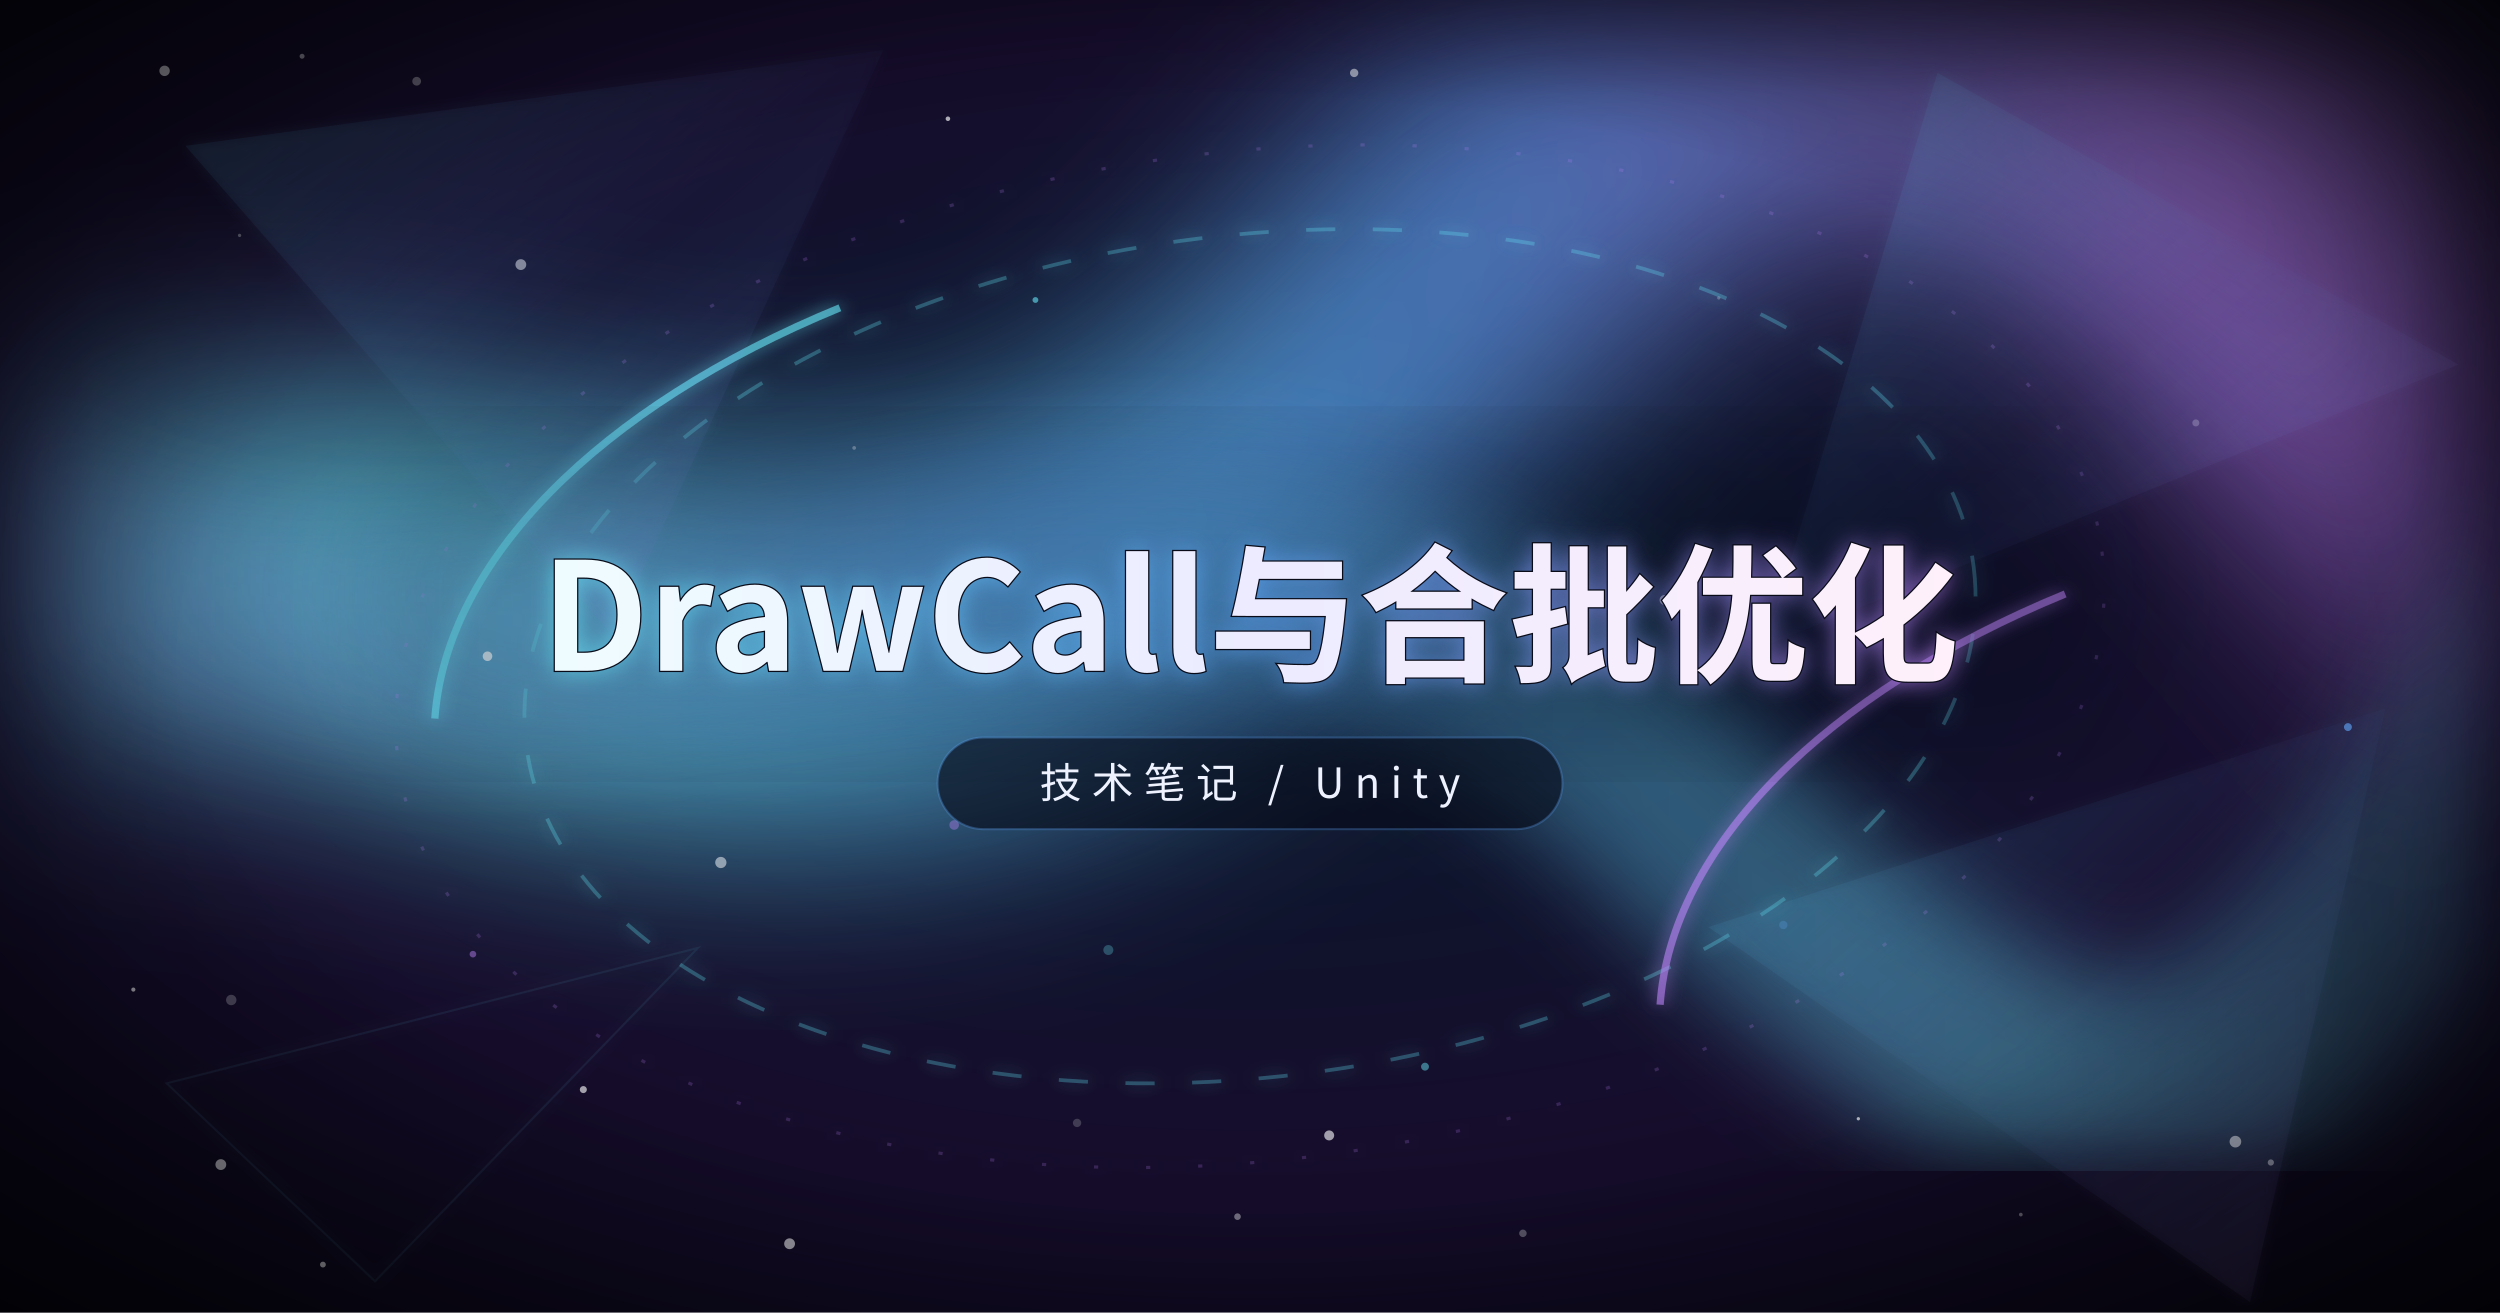
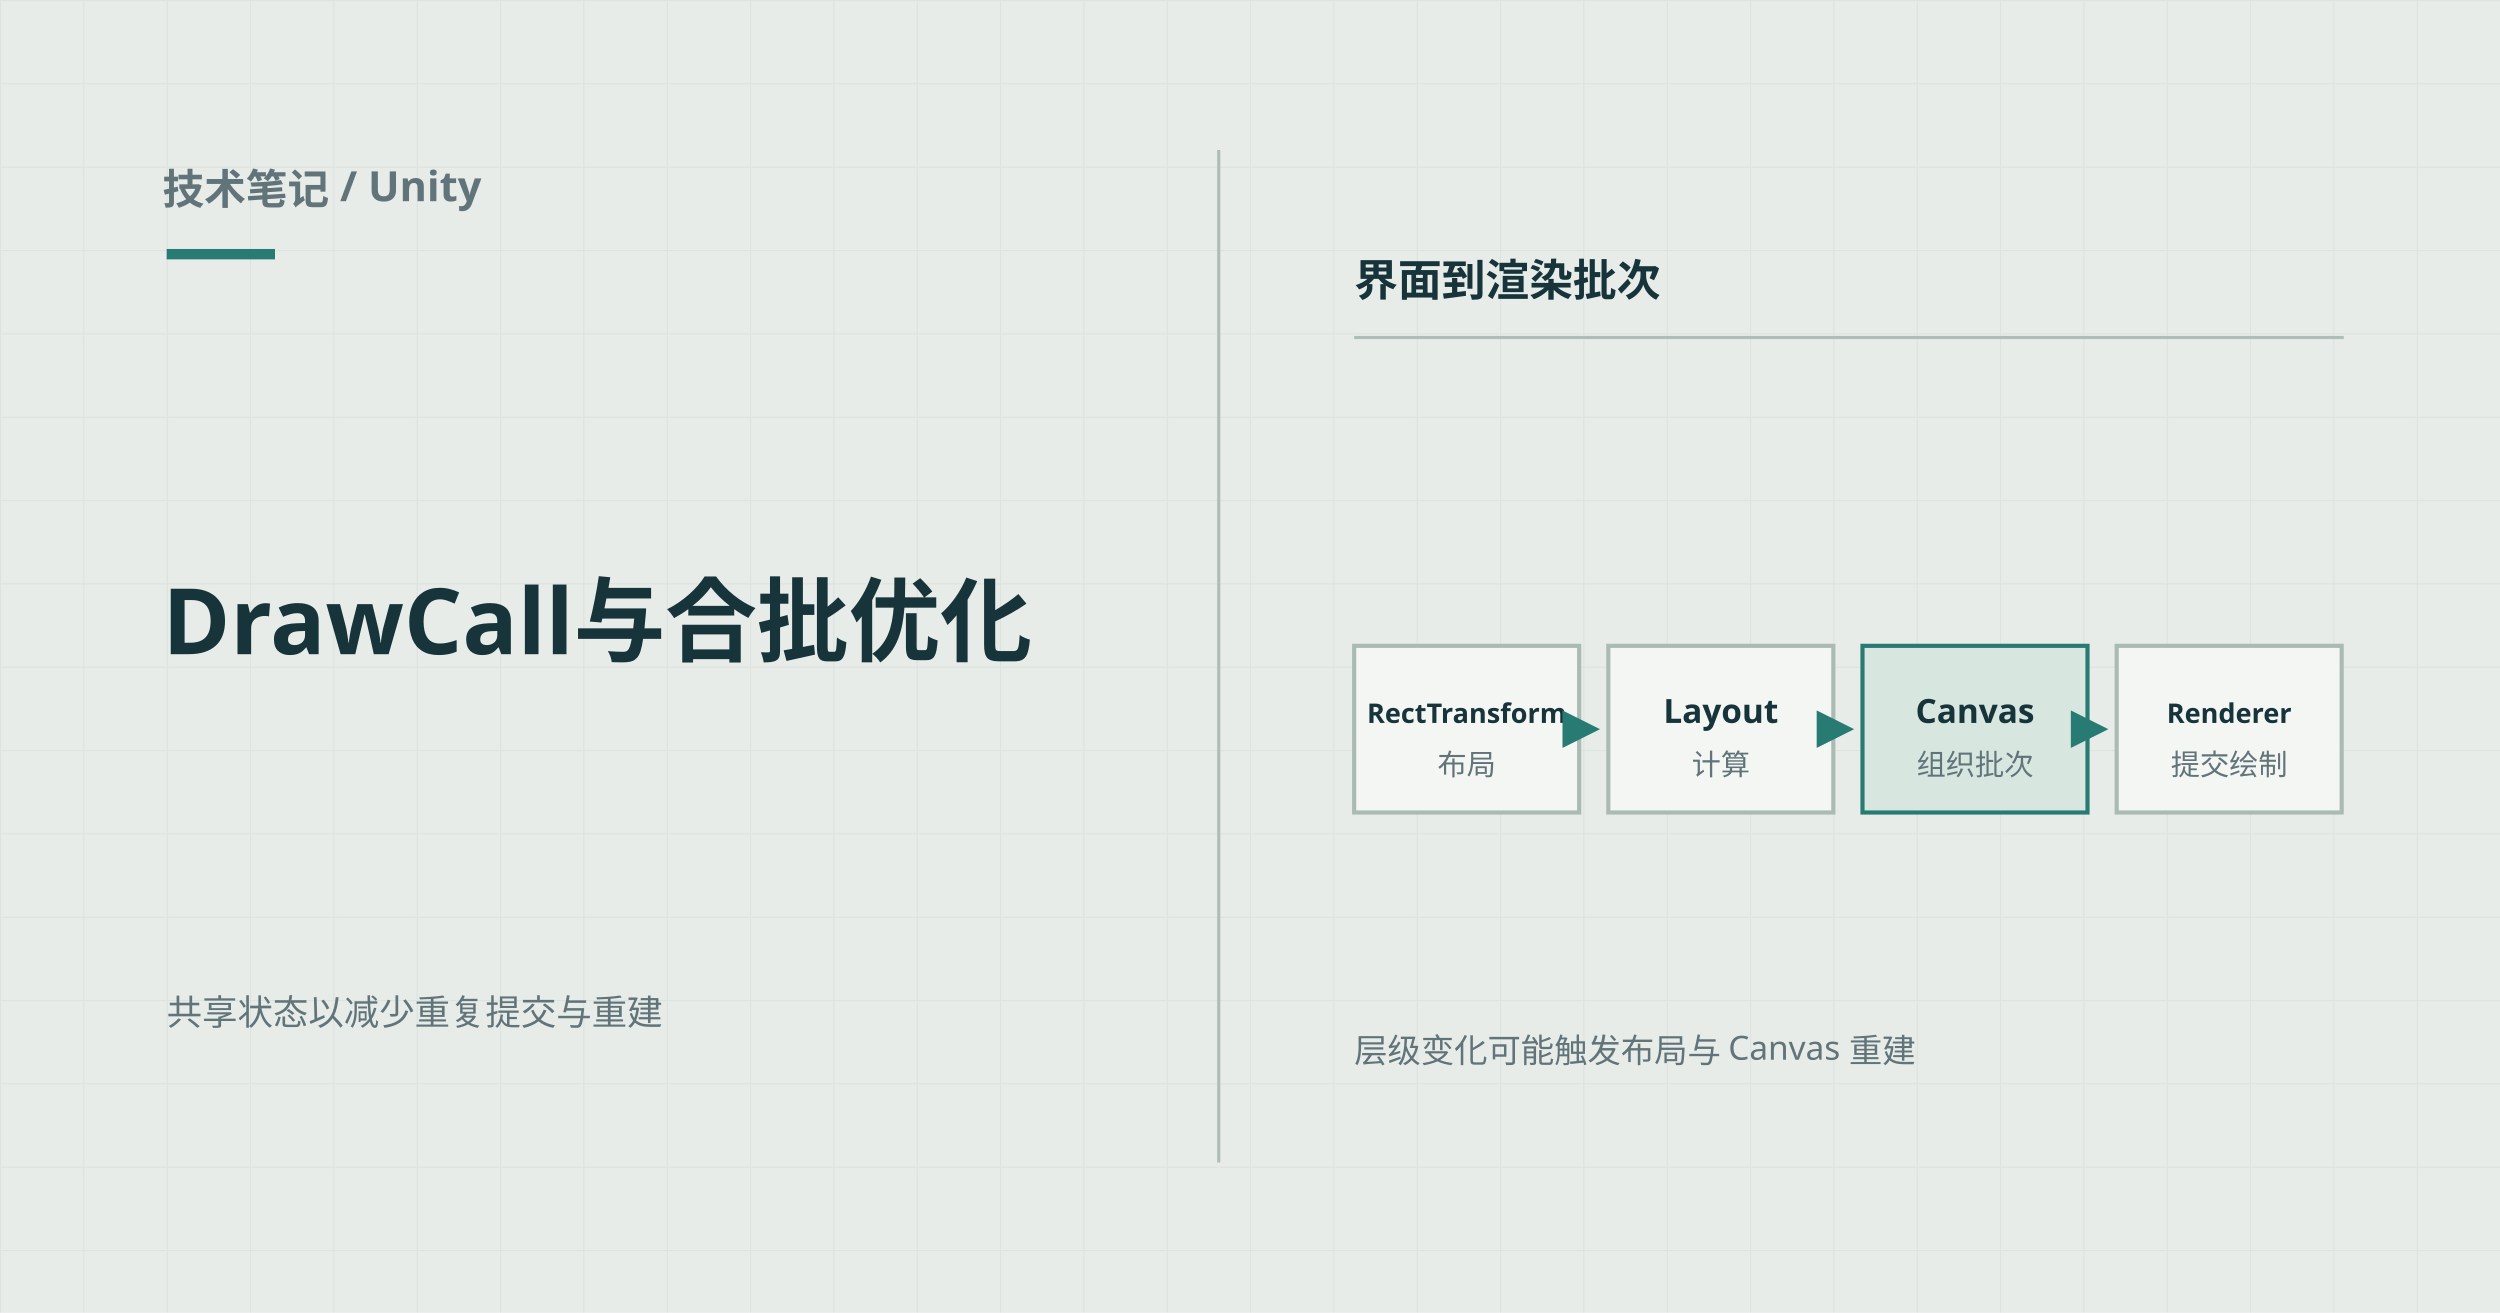
- <svg xmlns="http://www.w3.org/2000/svg" width="1200" height="630" viewBox="0 0 1200 630">
+ <svg xmlns="http://www.w3.org/2000/svg" width="1200" height="630" viewBox="0 0 1200 630" role="img" aria-labelledby="coverTitle coverDesc">
  <defs>
-     <radialGradient id="bg" cx="50%" cy="45%" r="82%">
-       <stop stop-color="#071b2b" />
-       <stop offset=".52" stop-color="#160d2c" />
-       <stop offset="1" stop-color="#02030a" />
-     </radialGradient>
-     <linearGradient id="auroraA" x1="0" y1="0" x2="1" y2="0">
-       <stop stop-color="#67e8f9" stop-opacity="0" />
-       <stop offset=".25" stop-color="#67e8f9" stop-opacity=".82" />
-       <stop offset=".56" stop-color="#60a5fa" stop-opacity=".70" />
-       <stop offset=".82" stop-color="#c084fc" stop-opacity=".72" />
-       <stop offset="1" stop-color="#c084fc" stop-opacity="0" />
-     </linearGradient>
-     <linearGradient id="auroraB" x1="0" y1="0" x2="1" y2="0">
-       <stop stop-color="#c084fc" stop-opacity="0" />
-       <stop offset=".42" stop-color="#60a5fa" stop-opacity=".56" />
-       <stop offset=".75" stop-color="#67e8f9" stop-opacity=".58" />
-       <stop offset="1" stop-color="#67e8f9" stop-opacity="0" />
-     </linearGradient>
-     <linearGradient id="neonGradient" x1="0" y1="0" x2="1" y2="0">
-       <stop stop-color="#67e8f9" />
-       <stop offset=".5" stop-color="#60a5fa" />
-       <stop offset="1" stop-color="#c084fc" />
-     </linearGradient>
-     <linearGradient id="titleGradient" x1="0" y1="0" x2="1" y2="0">
-       <stop stop-color="#effcff" />
-       <stop offset=".5" stop-color="#ecebff" />
-       <stop offset="1" stop-color="#fff0fb" />
-     </linearGradient>
-     <linearGradient id="prismGradient" x1="0" y1="0" x2="1" y2="1">
-       <stop stop-color="#67e8f9" stop-opacity=".48" />
-       <stop offset=".5" stop-color="#60a5fa" stop-opacity=".10" />
-       <stop offset="1" stop-color="#c084fc" stop-opacity=".44" />
-     </linearGradient>
-     <linearGradient id="glassGradient" x1="0" y1="0" x2="1" y2="1">
-       <stop stop-color="#fff" stop-opacity=".13" />
-       <stop offset=".48" stop-color="#fff" stop-opacity=".035" />
-       <stop offset="1" stop-color="#60a5fa" stop-opacity=".12" />
-     </linearGradient>
-     <filter id="blur48">
-       <feGaussianBlur stdDeviation="48" />
-     </filter>
-     <filter id="blur22">
-       <feGaussianBlur stdDeviation="22" />
-     </filter>
-     <filter id="lineGlow">
-       <feGaussianBlur stdDeviation="4" result="b" />
-       <feMerge>
-         <feMergeNode in="b" />
-         <feMergeNode in="SourceGraphic" />
-       </feMerge>
-     </filter>
-     <filter id="softGlow">
-       <feGaussianBlur stdDeviation="3" result="b" />
-       <feMerge>
-         <feMergeNode in="b" />
-         <feMergeNode in="SourceGraphic" />
-       </feMerge>
-     </filter>
-     <filter id="titleGlow" x="-30%" y="-50%" width="160%" height="200%">
-       <feGaussianBlur stdDeviation="6" />
-     </filter>
-     <radialGradient id="vignette" cx="50%" cy="50%" r="73%">
-       <stop offset=".58" stop-color="#000" stop-opacity="0" />
-       <stop offset="1" stop-color="#000" stop-opacity=".70" />
-     </radialGradient>
+     <pattern id="grid" width="40" height="40" patternUnits="userSpaceOnUse">
+       <path d="M40 0H0V40" fill="none" stroke="#AEBDB7" stroke-width="1" opacity=".20" />
+     </pattern>
+     <marker id="tealArrow" markerWidth="9" markerHeight="9" refX="7" refY="4.5" orient="auto">
+       <path d="M0 0L9 4.5L0 9Z" fill="#287B73" />
+     </marker>
+     <marker id="orangeArrow" markerWidth="9" markerHeight="9" refX="7" refY="4.5" orient="auto">
+       <path d="M0 0L9 4.5L0 9Z" fill="#C47743" />
+     </marker>
  </defs>
-   <rect width="1200" height="630" fill="url(#bg)" />
-   <path d="M-160 396 C100 70 360 520 660 173 S1060 90 1360 450" fill="none" stroke="url(#auroraA)" stroke-width="172" filter="url(#blur48)" opacity=".94" />
-   <path d="M-100 171 C220 500 500 90 800 384 S1110 465 1320 140" fill="none" stroke="url(#auroraB)" stroke-width="105" filter="url(#blur22)" opacity=".64" />
-   <circle cx="532" cy="456" r="2.4" fill="#67e8f9" opacity="0.27" />
-   <circle cx="200" cy="39" r="2.1" fill="#ffffff" opacity="0.32" />
-   <circle cx="650" cy="35" r="2.0" fill="#ffffff" opacity="0.51" />
-   <circle cx="379" cy="597" r="2.6" fill="#ffffff" opacity="0.58" />
-   <circle cx="825" cy="143" r="0.8" fill="#ffffff" opacity="0.25" />
-   <circle cx="227" cy="458" r="1.6" fill="#c084fc" opacity="0.45" />
-   <circle cx="799" cy="288" r="2.4" fill="#ffffff" opacity="0.46" />
-   <circle cx="731" cy="592" r="1.8" fill="#ffffff" opacity="0.29" />
-   <circle cx="280" cy="523" r="1.7" fill="#ffffff" opacity="0.61" />
-   <circle cx="638" cy="545" r="2.4" fill="#ffffff" opacity="0.60" />
-   <circle cx="856" cy="444" r="2.0" fill="#60a5fa" opacity="0.23" />
-   <circle cx="111" cy="480" r="2.5" fill="#ffffff" opacity="0.23" />
-   <circle cx="517" cy="539" r="2.0" fill="#ffffff" opacity="0.19" />
-   <circle cx="1073" cy="548" r="2.8" fill="#ffffff" opacity="0.63" />
-   <circle cx="79" cy="34" r="2.5" fill="#ffffff" opacity="0.59" />
-   <circle cx="684" cy="512" r="1.9" fill="#67e8f9" opacity="0.47" />
-   <circle cx="892" cy="537" r="0.8" fill="#ffffff" opacity="0.64" />
-   <circle cx="455" cy="57" r="1.1" fill="#ffffff" opacity="0.66" />
-   <circle cx="1090" cy="558" r="1.5" fill="#ffffff" opacity="0.51" />
-   <circle cx="64" cy="475" r="1.0" fill="#ffffff" opacity="0.57" />
-   <circle cx="458" cy="396" r="2.3" fill="#c084fc" opacity="0.38" />
-   <circle cx="234" cy="315" r="2.3" fill="#ffffff" opacity="0.67" />
-   <circle cx="115" cy="113" r="0.8" fill="#ffffff" opacity="0.31" />
-   <circle cx="594" cy="584" r="1.6" fill="#ffffff" opacity="0.39" />
-   <circle cx="106" cy="559" r="2.6" fill="#ffffff" opacity="0.57" />
-   <circle cx="1127" cy="349" r="1.9" fill="#60a5fa" opacity="0.65" />
-   <circle cx="1054" cy="203" r="1.7" fill="#ffffff" opacity="0.23" />
-   <circle cx="145" cy="27" r="1.2" fill="#ffffff" opacity="0.42" />
-   <circle cx="410" cy="215" r="0.9" fill="#ffffff" opacity="0.32" />
-   <circle cx="155" cy="607" r="1.4" fill="#ffffff" opacity="0.58" />
-   <circle cx="497" cy="144" r="1.4" fill="#67e8f9" opacity="0.58" />
-   <circle cx="250" cy="127" r="2.6" fill="#ffffff" opacity="0.48" />
-   <circle cx="970" cy="583" r="0.9" fill="#ffffff" opacity="0.35" />
-   <circle cx="346" cy="414" r="2.7" fill="#ffffff" opacity="0.50" />
-   <g transform="translate(600 315) rotate(-7)" fill="none" filter="url(#lineGlow)">
-     <ellipse rx="350" ry="202" stroke="#67e8f9" stroke-opacity=".28" stroke-width="1.8" stroke-dasharray="14 18" />
-     <ellipse rx="412" ry="242" stroke="#c084fc" stroke-opacity=".20" stroke-width="1.5" stroke-dasharray="2 23" />
-     <path d="M-392 -18 A395 218 0 0 1 -175 -190" stroke="#67e8f9" stroke-width="3.5" opacity=".58" />
-     <path d="M175 190 A395 218 0 0 1 392 18" stroke="#c084fc" stroke-width="3.5" opacity=".58" />
-   </g>
-   <g opacity=".24" filter="url(#softGlow)">
-     <polygon points="89,70 424,24 294,305" fill="url(#prismGradient)" />
-     <polygon points="930,35 1180,175 847,310" fill="url(#prismGradient)" />
-     <polygon points="820,445 1145,340 1080,625" fill="url(#prismGradient)" />
-     <path d="M80 520 L335 455 L180 615 Z" fill="none" stroke="#67e8f9" stroke-opacity=".32" />
-   </g>
-   <rect x="170" y="210" width="860" height="150" rx="75" fill="#02040c" opacity=".18" filter="url(#blur22)" />
-   <text x="600" y="322" font-family="'PingFang SC','Microsoft YaHei','Noto Sans CJK SC',sans-serif" font-size="72" font-weight="900" fill="url(#neonGradient)" opacity=".72" text-anchor="middle" filter="url(#titleGlow)">DrawCall与合批优化</text>
-   <text x="600" y="322" font-family="'PingFang SC','Microsoft YaHei','Noto Sans CJK SC',sans-serif" font-size="72" font-weight="900" fill="url(#titleGradient)" stroke="#090b18" stroke-width="1.2" paint-order="stroke" text-anchor="middle">DrawCall与合批优化</text>
-   <rect x="450" y="354" width="300" height="44" rx="22" fill="#070a18" opacity=".64" stroke="#60a5fa" stroke-opacity=".42" />
-   <text x="600" y="383" font-family="'PingFang SC','Microsoft YaHei','Noto Sans CJK SC',sans-serif" font-size="20" fill="#eef2ff" text-anchor="middle" letter-spacing="5">技术笔记 / Unity</text>
-   <rect width="1200" height="630" fill="url(#vignette)" pointer-events="none" />
+   <rect width="1200" height="630" fill="#E8ECE9" />
+   <rect width="1200" height="630" fill="url(#grid)" />
+   <path d="M585 72V558" stroke="#AEBDB7" stroke-width="1.5" />
+   <text x="78" y="98" fill="#61747A" font-family="'Microsoft YaHei','Noto Sans SC',sans-serif" font-size="20" font-weight="600" text-anchor="start">技术笔记 / Unity</text>
+   <path d="M80 122H132" stroke="#287B73" stroke-width="5" />
+   <text x="78" y="314.0" fill="#17343B" font-family="'Microsoft YaHei','Noto Sans SC',sans-serif" font-size="44" font-weight="700" text-anchor="start">DrawCall与合批优化</text>
+   <text x="80" y="492" fill="#61747A" font-family="'Microsoft YaHei','Noto Sans SC',sans-serif" font-size="17" font-weight="500" text-anchor="start">共享状态以减少重复提交与重建</text>
+   <text x="650" y="142" fill="#17343B" font-family="'Microsoft YaHei','Noto Sans SC',sans-serif" font-size="21" font-weight="650" text-anchor="start">界面到渲染批次</text>
+   <path d="M650 162L1125 162" fill="none" stroke="#AEBDB7" stroke-width="1.5" />
+   <rect x="650" y="310" width="108" height="80" fill="#F4F6F3" stroke="#AABBB4" stroke-width="2" />
+   <text x="704.0" y="347.0" fill="#17343B" font-family="'Microsoft YaHei','Noto Sans SC',sans-serif" font-size="13" font-weight="650" text-anchor="middle">RectTransform</text>
+   <text x="704.0" y="372.0" fill="#61747A" font-family="'Microsoft YaHei','Noto Sans SC',sans-serif" font-size="14" font-weight="500" text-anchor="middle">布局</text>
+   <rect x="772" y="310" width="108" height="80" fill="#F4F6F3" stroke="#AABBB4" stroke-width="2" />
+   <text x="826.0" y="347.0" fill="#17343B" font-family="'Microsoft YaHei','Noto Sans SC',sans-serif" font-size="16" font-weight="650" text-anchor="middle">Layout</text>
+   <text x="826.0" y="372.0" fill="#61747A" font-family="'Microsoft YaHei','Noto Sans SC',sans-serif" font-size="14" font-weight="500" text-anchor="middle">计算</text>
+   <rect x="894" y="310" width="108" height="80" fill="#D8E6E0" stroke="#287B73" stroke-width="2" />
+   <text x="948.0" y="347.0" fill="#17343B" font-family="'Microsoft YaHei','Noto Sans SC',sans-serif" font-size="16" font-weight="650" text-anchor="middle">Canvas</text>
+   <text x="948.0" y="372.0" fill="#61747A" font-family="'Microsoft YaHei','Noto Sans SC',sans-serif" font-size="14" font-weight="500" text-anchor="middle">组织批次</text>
+   <rect x="1016" y="310" width="108" height="80" fill="#F4F6F3" stroke="#AABBB4" stroke-width="2" />
+   <text x="1070.0" y="347.0" fill="#17343B" font-family="'Microsoft YaHei','Noto Sans SC',sans-serif" font-size="13" font-weight="650" text-anchor="middle">Renderer</text>
+   <text x="1070.0" y="372.0" fill="#61747A" font-family="'Microsoft YaHei','Noto Sans SC',sans-serif" font-size="14" font-weight="500" text-anchor="middle">提交绘制</text>
+   <path d="M758 350L764 350" fill="none" stroke="#287B73" stroke-width="2" marker-end="url(#tealArrow)" />
+   <path d="M880 350L886 350" fill="none" stroke="#287B73" stroke-width="2" marker-end="url(#tealArrow)" />
+   <path d="M1002 350L1008 350" fill="none" stroke="#287B73" stroke-width="2" marker-end="url(#tealArrow)" />
+   <text x="650" y="510" fill="#61747A" font-family="'Microsoft YaHei','Noto Sans SC',sans-serif" font-size="16" font-weight="500" text-anchor="start">层级变化可能触发布局与 Canvas 重建</text>
</svg>
